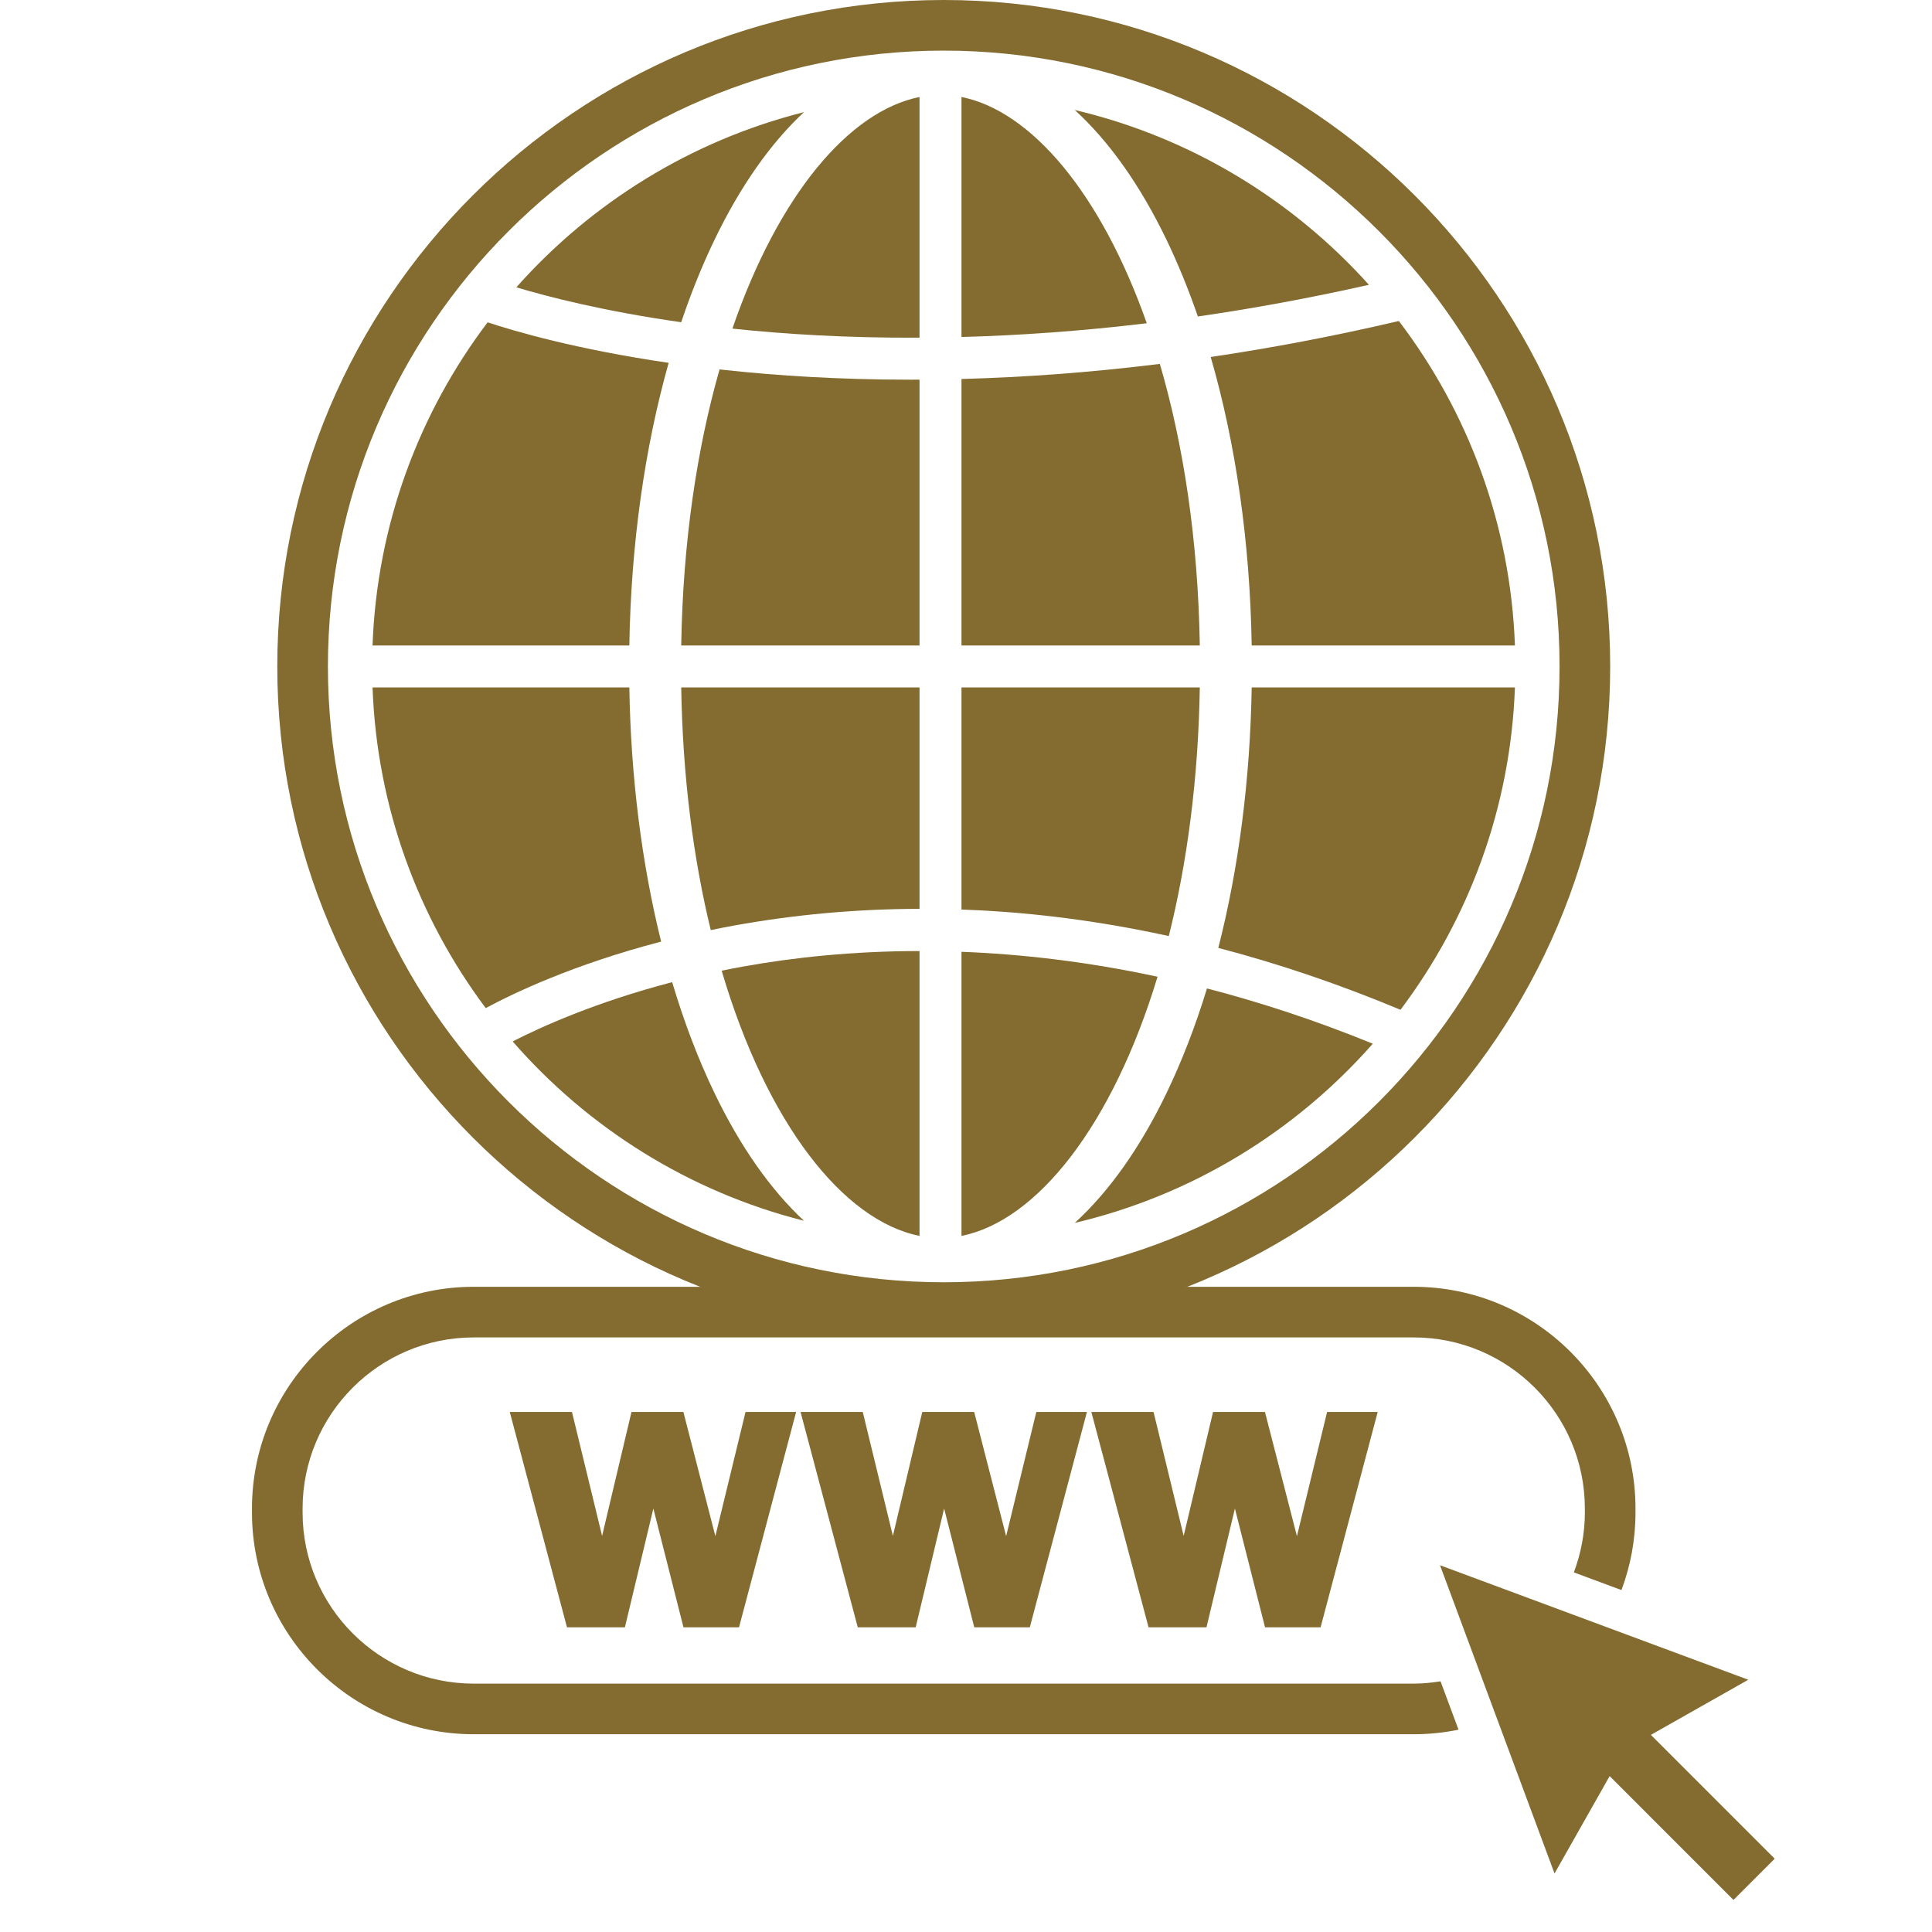
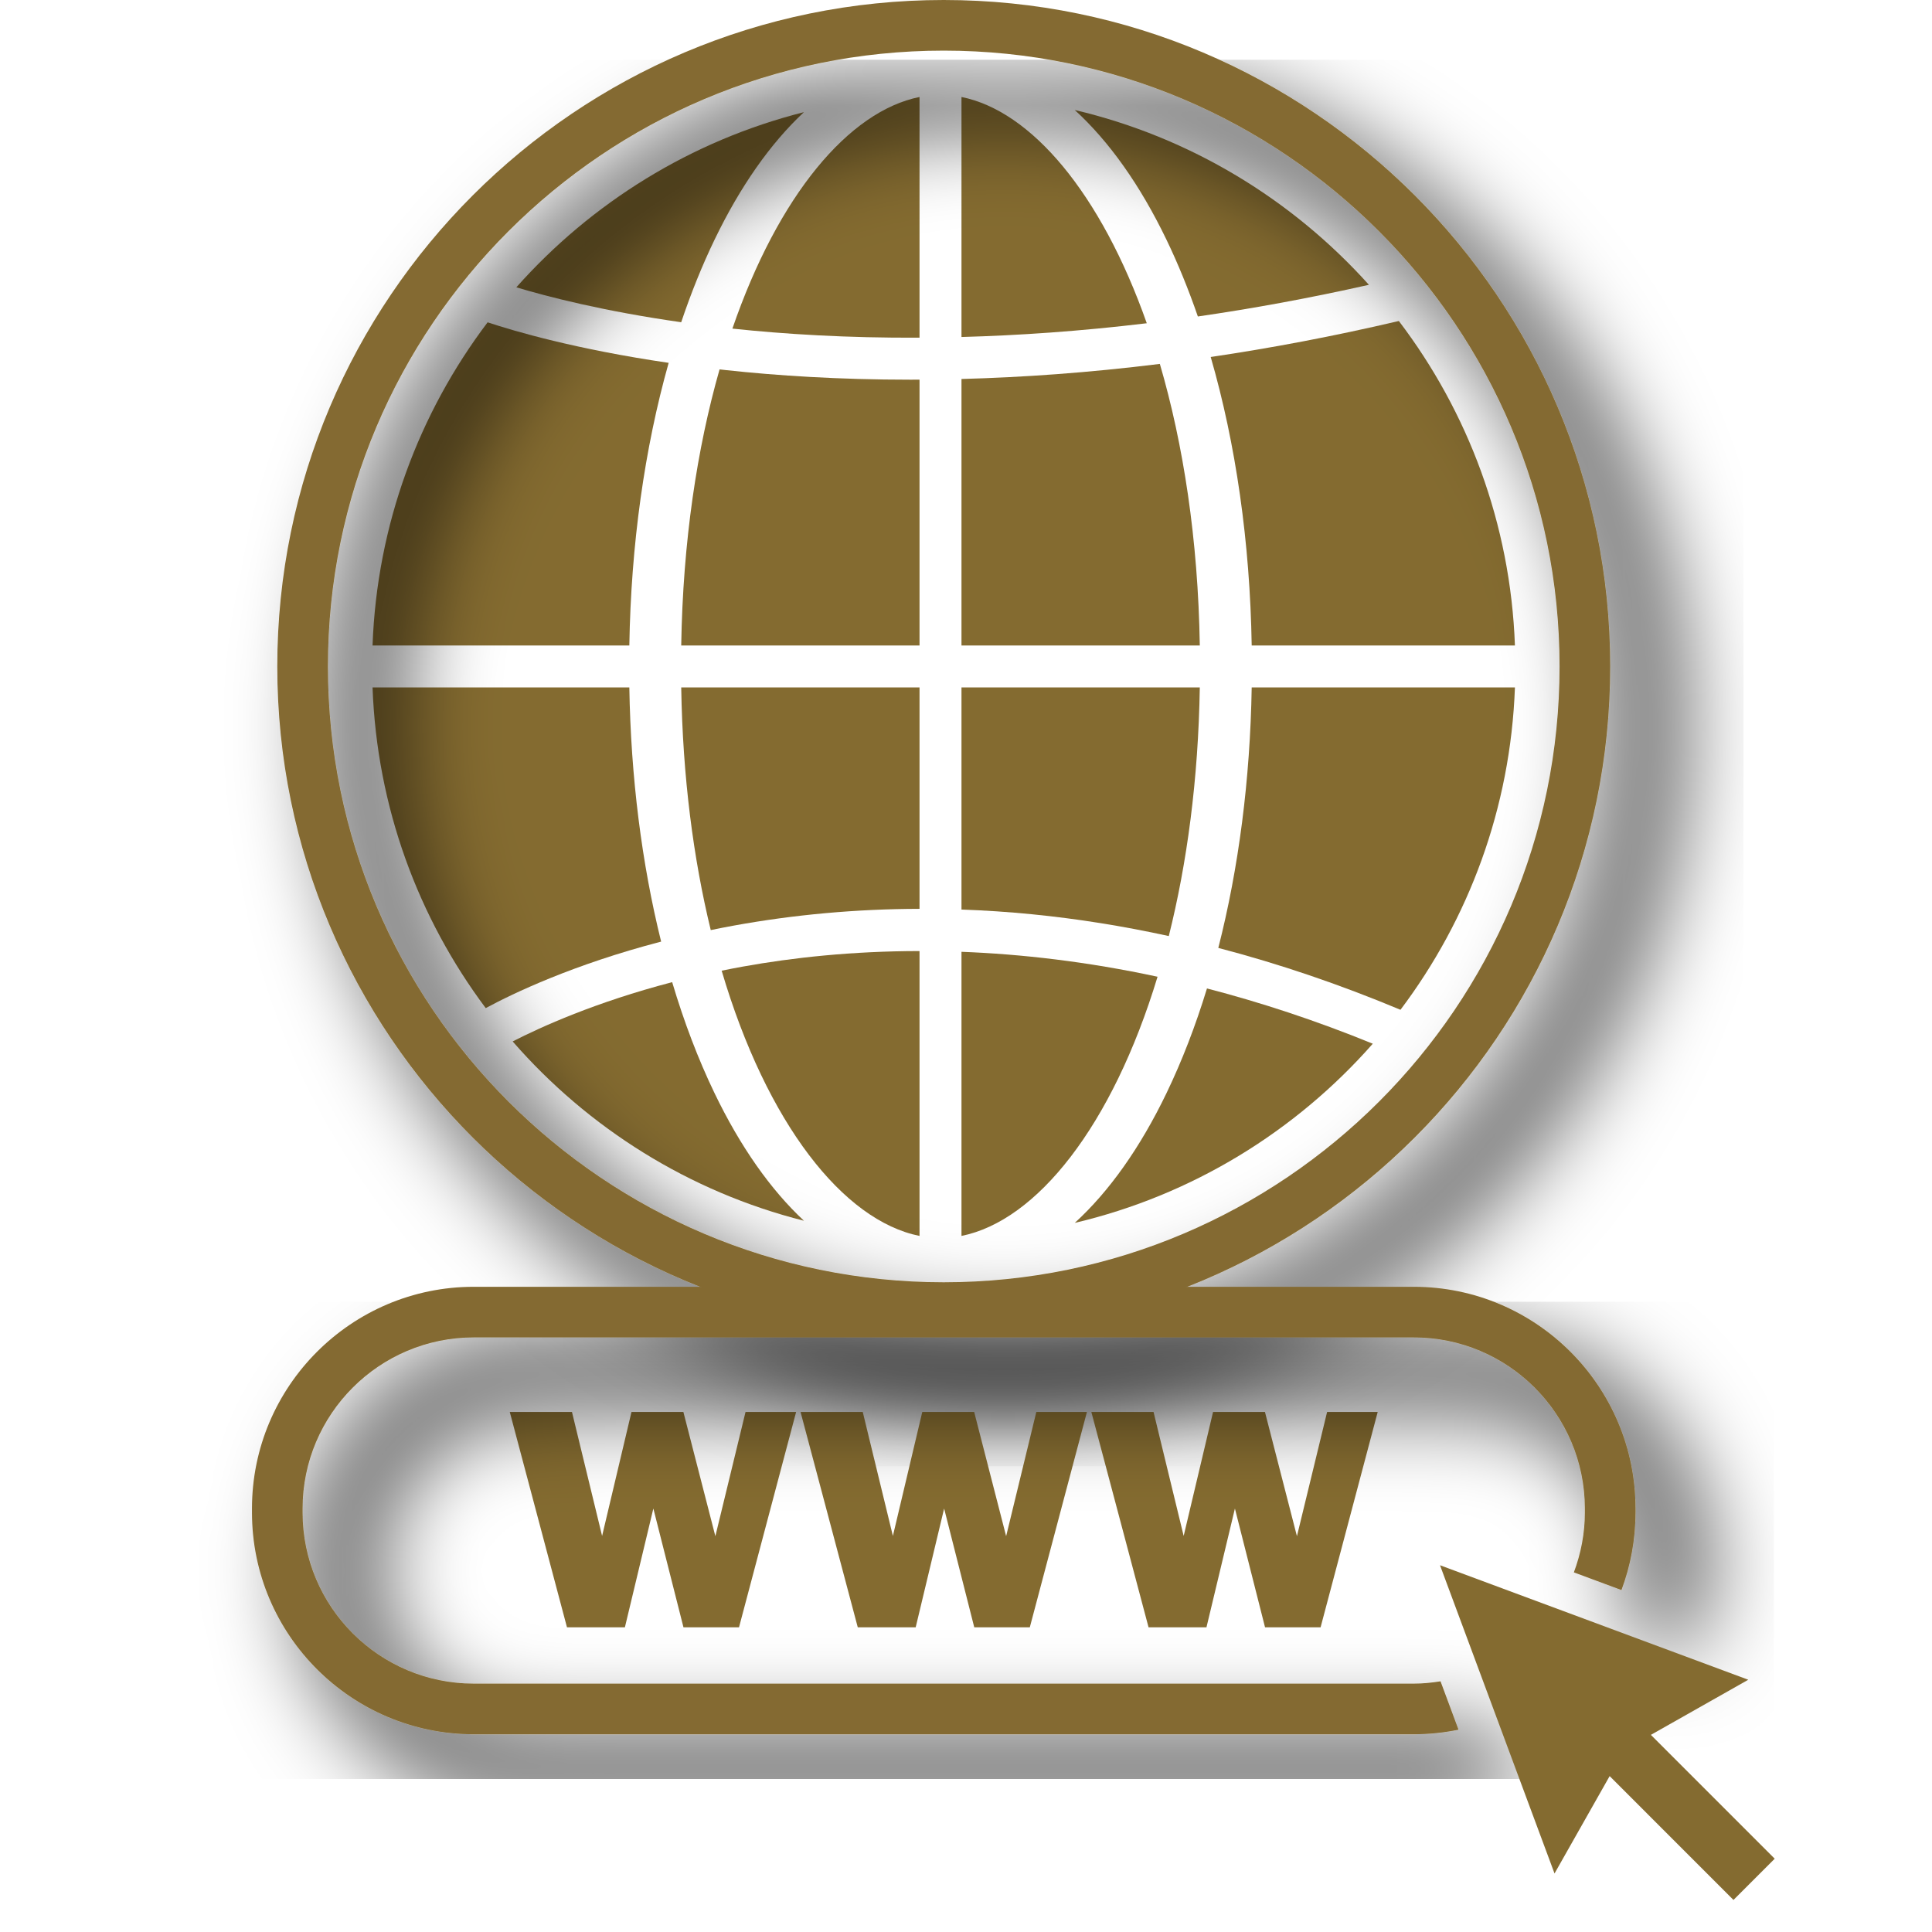
<svg xmlns="http://www.w3.org/2000/svg" width="1080" zoomAndPan="magnify" viewBox="0 0 810 810" height="1080" preserveAspectRatio="xMidYMid meet" version="1.0">
  <defs>
-     <clipPath id="4771292044">
-       <path d="M 105.246 539 L 686 539 L 686 728 L 105.246 728 Z M 105.246 539 " clip-rule="nonzero" />
-     </clipPath>
-     <clipPath id="cfccb78666">
-       <path d="M 603.492 656 L 744.055 656 L 744.055 796.5 L 603.492 796.5 Z M 603.492 656 " clip-rule="nonzero" />
-     </clipPath>
+     <filter id="shadow" x="-10%" y="-10%" width="120%" height="120%">
+       <feGaussianBlur in="SourceAlpha" stdDeviation="20" />
+       <feOffset dx="25" dy="25" result="offsetblur" />
+       <feFlood flood-color="rgba(0,0,0,1.9)" />
+       <feComposite in2="offsetblur" operator="in" />
+       <feMerge>
+         <feMergeNode />
+         <feMergeNode in="SourceGraphic" />
+       </feMerge>
+     </filter>
  </defs>
  <path fill="#846b30" d="M 263.852 288.207 L 156.191 288.207 C 158.016 338.48 175.379 384.863 203.641 422.652 C 215.152 416.457 240.363 404.363 277.184 394.773 C 269.051 362.016 264.465 325.805 263.852 288.207 " fill-opacity="1" fill-rule="nonzero" />
  <path fill="#846b30" d="M 503.023 270.617 C 502.297 225.949 496.086 186.086 486.273 152.57 C 456.246 156.293 428.434 158.219 403.105 158.891 L 403.105 270.617 L 503.023 270.617 " fill-opacity="1" fill-rule="nonzero" />
  <path fill="#846b30" d="M 385.516 159.172 C 384.211 159.176 382.902 159.184 381.613 159.184 C 351.664 159.184 325.742 157.48 304.383 155.172 C 303.469 155.074 302.582 154.973 301.68 154.867 C 292.254 187.902 286.309 226.973 285.605 270.617 L 385.516 270.617 L 385.516 159.172 " fill-opacity="1" fill-rule="nonzero" />
  <path fill="#846b30" d="M 280.34 152.125 C 241.473 146.434 215.668 138.863 204.434 135.137 C 175.711 173.113 158.031 219.879 156.191 270.617 L 263.852 270.617 C 264.543 228.395 270.234 187.926 280.34 152.125 " fill-opacity="1" fill-rule="nonzero" />
  <path fill="#846b30" d="M 285.605 288.207 C 286.211 325.832 290.719 360.055 297.988 389.945 C 301.094 389.301 304.242 388.68 307.48 388.09 C 332.93 383.449 359.039 381.094 385.516 381.031 L 385.516 288.207 L 285.605 288.207 " fill-opacity="1" fill-rule="nonzero" />
  <path fill="#846b30" d="M 299.559 458.281 C 292.703 444.055 286.777 428.445 281.812 411.773 C 249.672 420.164 226.691 430.594 214.938 436.629 C 246.566 472.941 288.938 499.664 337.051 511.805 C 323.074 498.758 310.395 480.777 299.559 458.281 " fill-opacity="1" fill-rule="nonzero" />
  <path fill="#846b30" d="M 489.07 458.281 C 477.98 481.301 464.961 499.59 450.602 512.703 C 499.805 501.121 543.199 474.324 575.551 437.578 C 551.445 427.746 528.227 420.164 506.027 414.414 C 501.23 430.102 495.559 444.809 489.07 458.281 " fill-opacity="1" fill-rule="nonzero" />
  <path fill="#846b30" d="M 311.52 405.234 C 308.469 405.785 305.492 406.363 302.559 406.961 C 321.469 471.055 353.562 511.762 385.516 518.164 L 385.516 398.727 C 357.109 398.758 332.223 401.504 311.52 405.234 " fill-opacity="1" fill-rule="nonzero" />
  <path fill="#846b30" d="M 403.105 518.164 C 434.645 511.852 466.305 472.133 485.309 409.5 C 455.754 403.145 428.223 400.008 403.105 399.047 L 403.105 518.164 " fill-opacity="1" fill-rule="nonzero" />
  <path fill="#846b30" d="M 480.793 135.523 C 461.527 80.879 432.262 46.496 403.105 40.664 L 403.105 141.289 C 426.844 140.641 452.801 138.891 480.793 135.523 " fill-opacity="1" fill-rule="nonzero" />
  <path fill="#846b30" d="M 299.559 100.539 C 310.395 78.047 323.074 60.062 337.051 47.02 C 289.711 58.965 247.938 85.035 216.477 120.457 C 229.551 124.383 253.035 130.461 285.598 135.098 C 289.711 122.879 294.367 111.312 299.559 100.539 " fill-opacity="1" fill-rule="nonzero" />
  <path fill="#846b30" d="M 385.516 141.574 L 385.516 40.664 C 355.973 46.574 326.309 81.824 307.059 137.77 C 307.07 137.77 307.086 137.77 307.094 137.773 C 328.652 140.07 354.996 141.73 385.516 141.574 " fill-opacity="1" fill-rule="nonzero" />
  <path fill="#846b30" d="M 403.105 381.332 C 412.949 381.684 422.828 382.332 432.738 383.316 C 451.742 385.195 470.855 388.254 490.023 392.445 C 497.656 361.969 502.398 326.883 503.023 288.207 L 403.105 288.207 L 403.105 381.332 " fill-opacity="1" fill-rule="nonzero" />
  <path fill="#846b30" d="M 524.781 270.617 L 635.141 270.617 C 633.289 219.629 615.445 172.66 586.473 134.578 C 558.879 141.047 532.543 145.984 507.594 149.672 C 518.137 186.07 524.07 227.43 524.781 270.617 " fill-opacity="1" fill-rule="nonzero" />
  <path fill="#846b30" d="M 489.07 100.539 C 493.914 110.602 498.297 121.355 502.207 132.684 C 524.941 129.395 548.883 125.043 573.922 119.406 C 541.746 83.602 498.98 57.508 450.594 46.117 C 464.961 59.234 477.98 77.523 489.07 100.539 " fill-opacity="1" fill-rule="nonzero" />
  <path fill="#846b30" d="M 510.781 397.422 C 536.25 404.07 561.754 412.738 587.152 423.359 C 615.727 385.438 633.305 338.797 635.141 288.207 L 524.781 288.207 C 524.141 326.816 519.328 363.969 510.781 397.422 " fill-opacity="1" fill-rule="nonzero" />
-   <path fill="#846b30" d="M 395.664 21.223 C 253.301 21.223 137.48 137.043 137.48 279.414 C 137.48 421.777 253.301 537.598 395.664 537.598 C 538.031 537.598 653.852 421.777 653.852 279.414 C 653.852 137.043 538.031 21.223 395.664 21.223 Z M 395.664 558.824 C 241.598 558.824 116.254 433.48 116.254 279.414 C 116.254 125.344 241.598 0 395.664 0 C 549.734 0 675.078 125.344 675.078 279.414 C 675.078 433.48 549.734 558.824 395.664 558.824 " fill-opacity="1" fill-rule="nonzero" />
+   <path fill="#846b30" d="M 395.664 21.223 C 253.301 21.223 137.48 137.043 137.48 279.414 C 137.48 421.777 253.301 537.598 395.664 537.598 C 538.031 537.598 653.852 421.777 653.852 279.414 C 653.852 137.043 538.031 21.223 395.664 21.223 Z M 395.664 558.824 C 241.598 558.824 116.254 433.48 116.254 279.414 C 116.254 125.344 241.598 0 395.664 0 C 549.734 0 675.078 125.344 675.078 279.414 C 675.078 433.48 549.734 558.824 395.664 558.824 " fill-opacity="1" fill-rule="nonzero" filter="url(#shadow)" />
  <path fill="#846b30" d="M 333.781 591.973 L 309.832 682.266 L 286.547 682.266 L 273.922 632.461 L 261.988 682.266 L 237.711 682.266 L 213.723 591.973 L 239.801 591.973 L 252.434 643.945 L 264.754 591.973 L 286.512 591.973 L 299.918 644.047 L 312.566 591.973 L 333.781 591.973 " fill-opacity="1" fill-rule="nonzero" />
  <path fill="#846b30" d="M 455.699 591.973 L 431.75 682.266 L 408.465 682.266 L 395.832 632.461 L 383.902 682.266 L 359.625 682.266 L 335.633 591.973 L 361.715 591.973 L 374.348 643.945 L 386.668 591.973 L 408.43 591.973 L 421.828 644.047 L 434.48 591.973 L 455.699 591.973 " fill-opacity="1" fill-rule="nonzero" />
  <path fill="#846b30" d="M 577.609 591.973 L 553.66 682.266 L 530.375 682.266 L 517.742 632.461 L 505.816 682.266 L 481.539 682.266 L 457.551 591.973 L 483.629 591.973 L 496.258 643.945 L 508.578 591.973 L 530.34 591.973 L 543.746 644.047 L 556.395 591.973 L 577.609 591.973 " fill-opacity="1" fill-rule="nonzero" />
  <g clip-path="url(#4771292044)">
-     <path fill="#846b30" d="M 603.953 704.898 C 600.285 705.477 596.555 705.867 592.727 705.867 L 198.605 705.867 C 159.047 705.867 126.863 673.684 126.863 634.125 L 126.863 632.461 C 126.863 592.906 159.047 560.723 198.605 560.723 L 592.727 560.723 C 632.285 560.723 664.461 592.906 664.461 632.461 L 664.461 634.125 C 664.461 642.961 662.781 651.395 659.848 659.227 L 679.809 666.641 C 683.598 656.512 685.688 645.559 685.688 634.125 L 685.688 632.461 C 685.688 581.203 643.984 539.496 592.727 539.496 L 198.605 539.496 C 147.344 539.496 105.641 581.203 105.641 632.461 L 105.641 634.125 C 105.641 685.383 147.344 727.086 198.605 727.086 L 592.727 727.086 C 599.152 727.086 605.426 726.43 611.488 725.18 L 603.953 704.898 " fill-opacity="1" fill-rule="nonzero" />
+     <path fill="#846b30" d="M 603.953 704.898 C 600.285 705.477 596.555 705.867 592.727 705.867 L 198.605 705.867 C 159.047 705.867 126.863 673.684 126.863 634.125 L 126.863 632.461 C 126.863 592.906 159.047 560.723 198.605 560.723 L 592.727 560.723 C 632.285 560.723 664.461 592.906 664.461 632.461 L 664.461 634.125 C 664.461 642.961 662.781 651.395 659.848 659.227 L 679.809 666.641 C 683.598 656.512 685.688 645.559 685.688 634.125 L 685.688 632.461 C 685.688 581.203 643.984 539.496 592.727 539.496 L 198.605 539.496 C 147.344 539.496 105.641 581.203 105.641 632.461 L 105.641 634.125 C 105.641 685.383 147.344 727.086 198.605 727.086 L 592.727 727.086 C 599.152 727.086 605.426 726.43 611.488 725.18 L 603.953 704.898 " fill-opacity="1" fill-rule="nonzero" filter="url(#shadow)" />
  </g>
  <g clip-path="url(#cfccb78666)">
    <path fill="#846b30" d="M 744.055 779.27 L 692.141 727.352 L 732.969 704.242 L 603.73 656.234 L 651.742 785.465 L 674.852 744.641 L 726.766 796.559 L 744.055 779.27 " fill-opacity="1" fill-rule="nonzero" />
  </g>
</svg>
